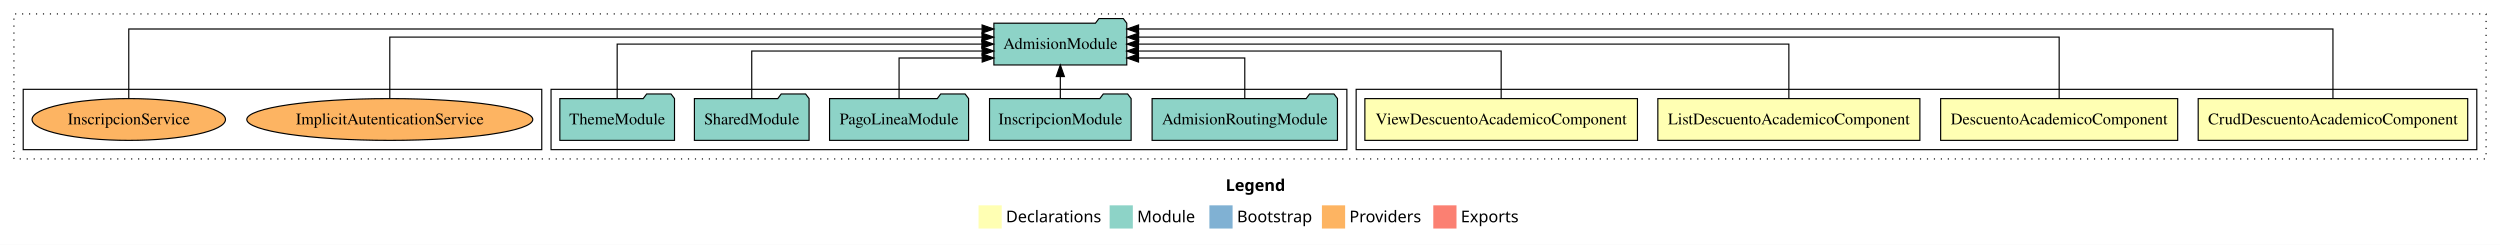
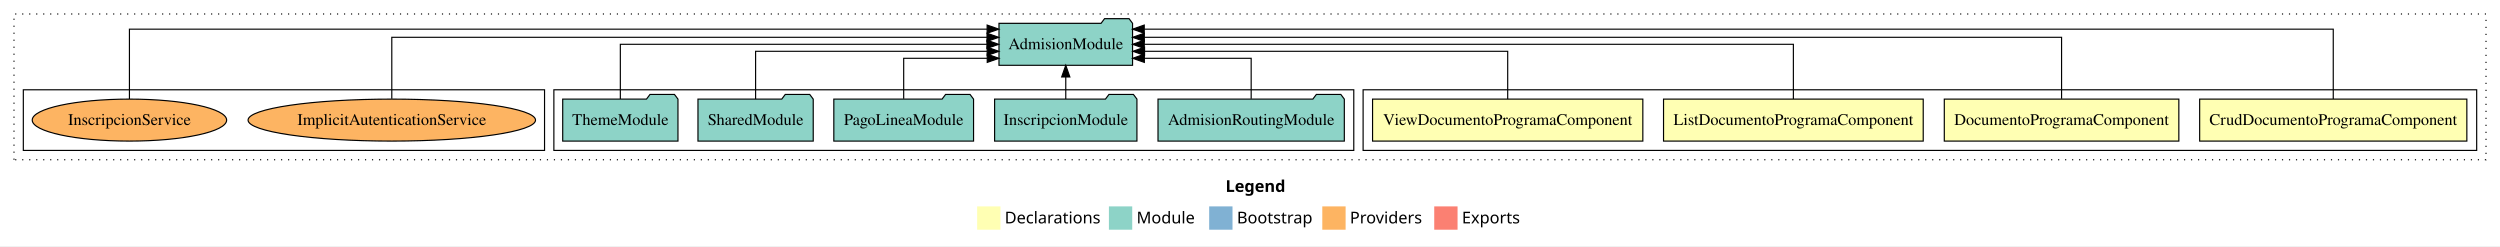
- <svg xmlns="http://www.w3.org/2000/svg" width="2155pt" height="211pt" viewBox="0.00 0.00 2155.00 211.00">
+ <svg xmlns="http://www.w3.org/2000/svg" width="2144pt" height="211pt" viewBox="0.00 0.00 2144.00 211.00">
  <g id="graph0" class="graph" transform="scale(1 1) rotate(0) translate(4 207)">
-     <polygon fill="#ffffff" stroke="transparent" points="-4,4 -4,-207 2151,-207 2151,4 -4,4" />
-     <text text-anchor="start" x="1052.509" y="-42.4" font-family="sans-serif" font-weight="bold" font-size="14.00" fill="#000000">Legend</text>
-     <polygon fill="#ffffb3" stroke="transparent" points="839.5,-10 839.5,-30 859.5,-30 859.5,-10 839.5,-10" />
-     <text text-anchor="start" x="863.129" y="-15.4" font-family="sans-serif" font-size="14.00" fill="#000000">  Declarations</text>
-     <polygon fill="#8dd3c7" stroke="transparent" points="952.5,-10 952.5,-30 972.5,-30 972.5,-10 952.5,-10" />
-     <text text-anchor="start" x="976.225" y="-15.4" font-family="sans-serif" font-size="14.00" fill="#000000">  Module</text>
-     <polygon fill="#80b1d3" stroke="transparent" points="1038.5,-10 1038.5,-30 1058.5,-30 1058.5,-10 1038.5,-10" />
-     <text text-anchor="start" x="1062.281" y="-15.4" font-family="sans-serif" font-size="14.00" fill="#000000">  Bootstrap</text>
-     <polygon fill="#fdb462" stroke="transparent" points="1135.5,-10 1135.5,-30 1155.5,-30 1155.5,-10 1135.5,-10" />
-     <text text-anchor="start" x="1159.173" y="-15.4" font-family="sans-serif" font-size="14.00" fill="#000000">  Providers</text>
-     <polygon fill="#fb8072" stroke="transparent" points="1231.5,-10 1231.5,-30 1251.5,-30 1251.5,-10 1231.5,-10" />
-     <text text-anchor="start" x="1255.226" y="-15.4" font-family="sans-serif" font-size="14.00" fill="#000000">  Exports</text>
+     <polygon fill="#ffffff" stroke="transparent" points="-4,4 -4,-207 2140,-207 2140,4 -4,4" />
+     <text text-anchor="start" x="1047.009" y="-42.4" font-family="sans-serif" font-weight="bold" font-size="14.00" fill="#000000">Legend</text>
+     <polygon fill="#ffffb3" stroke="transparent" points="834,-10 834,-30 854,-30 854,-10 834,-10" />
+     <text text-anchor="start" x="857.629" y="-15.4" font-family="sans-serif" font-size="14.00" fill="#000000">  Declarations</text>
+     <polygon fill="#8dd3c7" stroke="transparent" points="947,-10 947,-30 967,-30 967,-10 947,-10" />
+     <text text-anchor="start" x="970.725" y="-15.4" font-family="sans-serif" font-size="14.00" fill="#000000">  Module</text>
+     <polygon fill="#80b1d3" stroke="transparent" points="1033,-10 1033,-30 1053,-30 1053,-10 1033,-10" />
+     <text text-anchor="start" x="1056.781" y="-15.4" font-family="sans-serif" font-size="14.00" fill="#000000">  Bootstrap</text>
+     <polygon fill="#fdb462" stroke="transparent" points="1130,-10 1130,-30 1150,-30 1150,-10 1130,-10" />
+     <text text-anchor="start" x="1153.673" y="-15.4" font-family="sans-serif" font-size="14.00" fill="#000000">  Providers</text>
+     <polygon fill="#fb8072" stroke="transparent" points="1226,-10 1226,-30 1246,-30 1246,-10 1226,-10" />
+     <text text-anchor="start" x="1249.726" y="-15.4" font-family="sans-serif" font-size="14.00" fill="#000000">  Exports</text>
    <g id="clust1" class="cluster">
-       <polygon fill="none" stroke="#000000" stroke-dasharray="1,5" points="8,-70 8,-195 2139,-195 2139,-70 8,-70" />
+       <polygon fill="none" stroke="#000000" stroke-dasharray="1,5" points="8,-70 8,-195 2128,-195 2128,-70 8,-70" />
    </g>
    <g id="clust2" class="cluster">
-       <polygon fill="none" stroke="#000000" points="1165,-78 1165,-130 2131,-130 2131,-78 1165,-78" />
+       <polygon fill="none" stroke="#000000" points="1165,-78 1165,-130 2120,-130 2120,-78 1165,-78" />
    </g>
    <g id="clust7" class="cluster">
      <polygon fill="none" stroke="#000000" points="471,-78 471,-130 1157,-130 1157,-78 471,-78" />
    </g>
    <g id="clust10" class="cluster">
      <polygon fill="none" stroke="#000000" points="16,-78 16,-130 463,-130 463,-78 16,-78" />
    </g>
    <g id="node1" class="node">
-       <polygon fill="#ffffb3" stroke="#000000" points="2123.162,-122 1890.839,-122 1890.839,-86 2123.162,-86 2123.162,-122" />
-       <text text-anchor="middle" x="2007" y="-99.8" font-family="Times,serif" font-size="14.00" fill="#000000">CrudDescuentoAcademicoComponent</text>
+       <polygon fill="#ffffb3" stroke="#000000" points="2111.57,-122 1882.43,-122 1882.43,-86 2111.57,-86 2111.57,-122" />
+       <text text-anchor="middle" x="1997" y="-99.8" font-family="Times,serif" font-size="14.00" fill="#000000">CrudDocumentoProgramaComponent</text>
    </g>
    <g id="node5" class="node">
      <polygon fill="#8dd3c7" stroke="#000000" points="967.273,-187 964.273,-191 943.273,-191 940.273,-187 852.727,-187 852.727,-151 967.273,-151 967.273,-187" />
      <text text-anchor="middle" x="910" y="-164.8" font-family="Times,serif" font-size="14.00" fill="#000000">AdmisionModule</text>
    </g>
    <g id="edge1" class="edge">
-       <path fill="none" stroke="#000000" d="M2007,-122.091C2007,-145.133 2007,-182 2007,-182 2007,-182 977.435,-182 977.435,-182" />
-       <polygon fill="#000000" stroke="#000000" points="977.435,-178.5 967.435,-182 977.435,-185.5 977.435,-178.5" />
+       <path fill="none" stroke="#000000" d="M1997,-122.091C1997,-145.133 1997,-182 1997,-182 1997,-182 977.292,-182 977.292,-182" />
+       <polygon fill="#000000" stroke="#000000" points="977.292,-178.5 967.292,-182 977.292,-185.5 977.292,-178.5" />
    </g>
    <g id="node2" class="node">
-       <polygon fill="#ffffb3" stroke="#000000" points="1873.164,-122 1668.836,-122 1668.836,-86 1873.164,-86 1873.164,-122" />
-       <text text-anchor="middle" x="1771" y="-99.8" font-family="Times,serif" font-size="14.00" fill="#000000">DescuentoAcademicoComponent</text>
+       <polygon fill="#ffffb3" stroke="#000000" points="1864.573,-122 1663.427,-122 1663.427,-86 1864.573,-86 1864.573,-122" />
+       <text text-anchor="middle" x="1764" y="-99.8" font-family="Times,serif" font-size="14.00" fill="#000000">DocumentoProgramaComponent</text>
    </g>
    <g id="edge2" class="edge">
-       <path fill="none" stroke="#000000" d="M1771,-122.284C1771,-143.321 1771,-175 1771,-175 1771,-175 977.494,-175 977.494,-175" />
-       <polygon fill="#000000" stroke="#000000" points="977.494,-171.5 967.494,-175 977.494,-178.5 977.494,-171.5" />
+       <path fill="none" stroke="#000000" d="M1764,-122.284C1764,-143.321 1764,-175 1764,-175 1764,-175 977.359,-175 977.359,-175" />
+       <polygon fill="#000000" stroke="#000000" points="977.36,-171.5 967.359,-175 977.359,-178.5 977.36,-171.5" />
    </g>
    <g id="node3" class="node">
-       <polygon fill="#ffffb3" stroke="#000000" points="1650.943,-122 1425.057,-122 1425.057,-86 1650.943,-86 1650.943,-122" />
-       <text text-anchor="middle" x="1538" y="-99.8" font-family="Times,serif" font-size="14.00" fill="#000000">ListDescuentoAcademicoComponent</text>
+       <polygon fill="#ffffb3" stroke="#000000" points="1645.351,-122 1422.649,-122 1422.649,-86 1645.351,-86 1645.351,-122" />
+       <text text-anchor="middle" x="1534" y="-99.8" font-family="Times,serif" font-size="14.00" fill="#000000">ListDocumentoProgramaComponent</text>
    </g>
    <g id="edge3" class="edge">
-       <path fill="none" stroke="#000000" d="M1538,-122.106C1538,-141.339 1538,-169 1538,-169 1538,-169 977.396,-169 977.396,-169" />
-       <polygon fill="#000000" stroke="#000000" points="977.396,-165.5 967.396,-169 977.396,-172.5 977.396,-165.5" />
+       <path fill="none" stroke="#000000" d="M1534,-122.106C1534,-141.339 1534,-169 1534,-169 1534,-169 977.308,-169 977.308,-169" />
+       <polygon fill="#000000" stroke="#000000" points="977.308,-165.5 967.308,-169 977.308,-172.5 977.308,-165.5" />
    </g>
    <g id="node4" class="node">
-       <polygon fill="#ffffb3" stroke="#000000" points="1407.483,-122 1172.517,-122 1172.517,-86 1407.483,-86 1407.483,-122" />
-       <text text-anchor="middle" x="1290" y="-99.8" font-family="Times,serif" font-size="14.00" fill="#000000">ViewDescuentoAcademicoComponent</text>
+       <polygon fill="#ffffb3" stroke="#000000" points="1404.892,-122 1173.108,-122 1173.108,-86 1404.892,-86 1404.892,-122" />
+       <text text-anchor="middle" x="1289" y="-99.8" font-family="Times,serif" font-size="14.00" fill="#000000">ViewDocumentoProgramaComponent</text>
    </g>
    <g id="edge4" class="edge">
-       <path fill="none" stroke="#000000" d="M1290,-122.022C1290,-139.373 1290,-163 1290,-163 1290,-163 977.301,-163 977.301,-163" />
-       <polygon fill="#000000" stroke="#000000" points="977.301,-159.5 967.301,-163 977.301,-166.5 977.301,-159.5" />
+       <path fill="none" stroke="#000000" d="M1289,-122.022C1289,-139.373 1289,-163 1289,-163 1289,-163 977.562,-163 977.562,-163" />
+       <polygon fill="#000000" stroke="#000000" points="977.562,-159.5 967.562,-163 977.562,-166.5 977.562,-159.5" />
    </g>
    <g id="node6" class="node">
      <polygon fill="#8dd3c7" stroke="#000000" points="1148.891,-122 1145.891,-126 1124.891,-126 1121.891,-122 989.109,-122 989.109,-86 1148.891,-86 1148.891,-122" />
      <text text-anchor="middle" x="1069" y="-99.8" font-family="Times,serif" font-size="14.00" fill="#000000">AdmisionRoutingModule</text>
    </g>
    <g id="edge5" class="edge">
      <path fill="none" stroke="#000000" d="M1069,-122.24C1069,-137.571 1069,-157 1069,-157 1069,-157 977.403,-157 977.403,-157" />
      <polygon fill="#000000" stroke="#000000" points="977.403,-153.5 967.403,-157 977.403,-160.5 977.403,-153.5" />
    </g>
    <g id="node7" class="node">
      <polygon fill="#8dd3c7" stroke="#000000" points="971.027,-122 968.027,-126 947.027,-126 944.027,-122 848.973,-122 848.973,-86 971.027,-86 971.027,-122" />
      <text text-anchor="middle" x="910" y="-99.8" font-family="Times,serif" font-size="14.00" fill="#000000">InscripcionModule</text>
    </g>
    <g id="edge6" class="edge">
      <path fill="none" stroke="#000000" d="M910,-122.106C910,-122.106 910,-140.991 910,-140.991" />
      <polygon fill="#000000" stroke="#000000" points="906.5,-140.991 910,-150.991 913.5,-140.991 906.5,-140.991" />
    </g>
    <g id="node8" class="node">
      <polygon fill="#8dd3c7" stroke="#000000" points="830.92,-122 827.92,-126 806.92,-126 803.92,-122 711.08,-122 711.08,-86 830.92,-86 830.92,-122" />
      <text text-anchor="middle" x="771" y="-99.8" font-family="Times,serif" font-size="14.00" fill="#000000">PagoLineaModule</text>
    </g>
    <g id="edge7" class="edge">
      <path fill="none" stroke="#000000" d="M771,-122.24C771,-137.571 771,-157 771,-157 771,-157 842.661,-157 842.661,-157" />
      <polygon fill="#000000" stroke="#000000" points="842.661,-160.5 852.661,-157 842.661,-153.5 842.661,-160.5" />
    </g>
    <g id="node9" class="node">
      <polygon fill="#8dd3c7" stroke="#000000" points="693.423,-122 690.423,-126 669.423,-126 666.423,-122 594.577,-122 594.577,-86 693.423,-86 693.423,-122" />
      <text text-anchor="middle" x="644" y="-99.8" font-family="Times,serif" font-size="14.00" fill="#000000">SharedModule</text>
    </g>
    <g id="edge8" class="edge">
      <path fill="none" stroke="#000000" d="M644,-122.022C644,-139.373 644,-163 644,-163 644,-163 842.609,-163 842.609,-163" />
      <polygon fill="#000000" stroke="#000000" points="842.61,-166.5 852.609,-163 842.609,-159.5 842.61,-166.5" />
    </g>
    <g id="node10" class="node">
      <polygon fill="#8dd3c7" stroke="#000000" points="577.423,-122 574.423,-126 553.423,-126 550.423,-122 478.577,-122 478.577,-86 577.423,-86 577.423,-122" />
      <text text-anchor="middle" x="528" y="-99.8" font-family="Times,serif" font-size="14.00" fill="#000000">ThemeModule</text>
    </g>
    <g id="edge9" class="edge">
      <path fill="none" stroke="#000000" d="M528,-122.106C528,-141.339 528,-169 528,-169 528,-169 842.397,-169 842.397,-169" />
      <polygon fill="#000000" stroke="#000000" points="842.397,-172.5 852.397,-169 842.397,-165.5 842.397,-172.5" />
    </g>
    <g id="node11" class="node">
      <ellipse fill="#fdb462" stroke="#000000" cx="332" cy="-104" rx="123.265" ry="18" />
      <text text-anchor="middle" x="332" y="-99.8" font-family="Times,serif" font-size="14.00" fill="#000000">ImplicitAutenticationService</text>
    </g>
    <g id="edge10" class="edge">
      <path fill="none" stroke="#000000" d="M332,-122.284C332,-143.321 332,-175 332,-175 332,-175 842.466,-175 842.466,-175" />
      <polygon fill="#000000" stroke="#000000" points="842.466,-178.5 852.466,-175 842.466,-171.5 842.466,-178.5" />
    </g>
    <g id="node12" class="node">
      <ellipse fill="#fdb462" stroke="#000000" cx="107" cy="-104" rx="83.364" ry="18" />
      <text text-anchor="middle" x="107" y="-99.8" font-family="Times,serif" font-size="14.00" fill="#000000">InscripcionService</text>
    </g>
    <g id="edge11" class="edge">
      <path fill="none" stroke="#000000" d="M107,-122.091C107,-145.133 107,-182 107,-182 107,-182 842.572,-182 842.572,-182" />
      <polygon fill="#000000" stroke="#000000" points="842.572,-185.5 852.572,-182 842.572,-178.5 842.572,-185.5" />
    </g>
  </g>
</svg>
